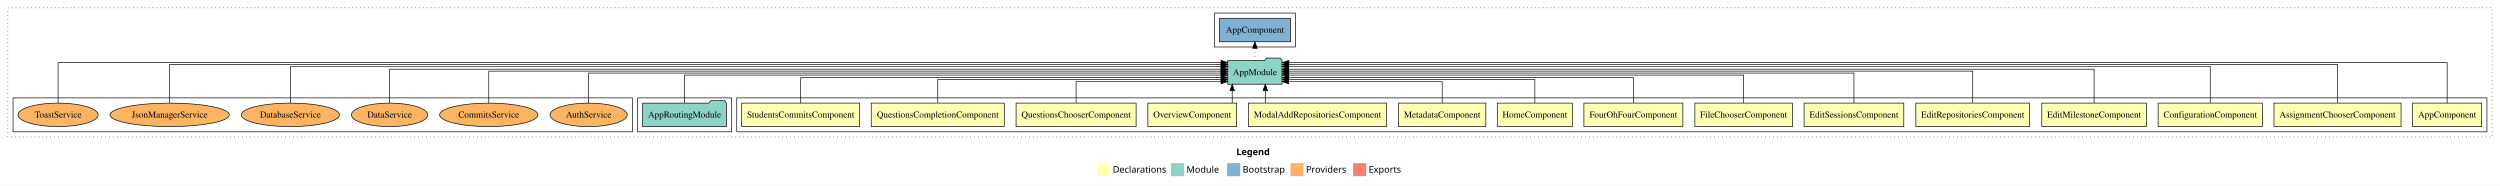
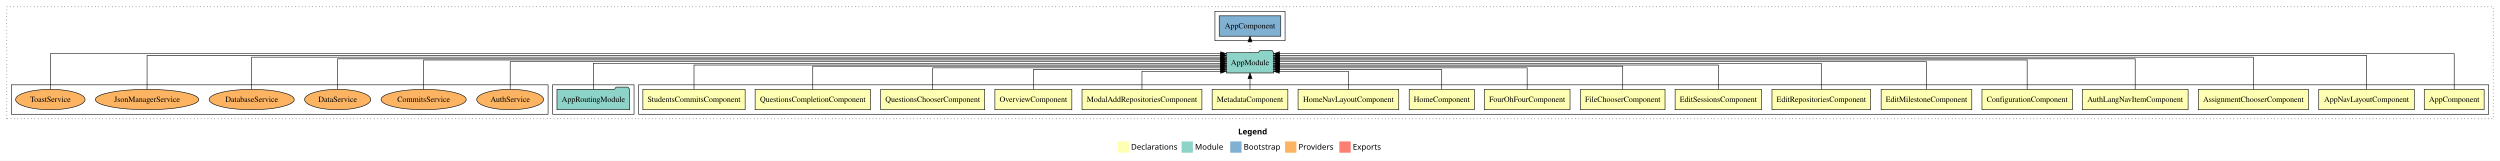
- <svg xmlns="http://www.w3.org/2000/svg" width="3831pt" height="284pt" viewBox="0.00 0.00 3831.00 284.00">
+ <svg xmlns="http://www.w3.org/2000/svg" width="4420pt" height="284pt" viewBox="0.00 0.00 4420.00 284.00">
  <g id="graph0" class="graph" transform="scale(1 1) rotate(0) translate(4 280)">
-     <polygon fill="white" stroke="transparent" points="-4,4 -4,-280 3827,-280 3827,4 -4,4" />
-     <text text-anchor="start" x="1890.51" y="-42.4" font-family="sans-serif" font-weight="bold" font-size="14.00">Legend</text>
-     <polygon fill="#ffffb3" stroke="transparent" points="1677.5,-10 1677.5,-30 1697.5,-30 1697.5,-10 1677.5,-10" />
-     <text text-anchor="start" x="1701.13" y="-15.4" font-family="sans-serif" font-size="14.00">  Declarations</text>
-     <polygon fill="#8dd3c7" stroke="transparent" points="1790.5,-10 1790.5,-30 1810.5,-30 1810.5,-10 1790.5,-10" />
-     <text text-anchor="start" x="1814.23" y="-15.4" font-family="sans-serif" font-size="14.00">  Module</text>
-     <polygon fill="#80b1d3" stroke="transparent" points="1876.5,-10 1876.5,-30 1896.5,-30 1896.5,-10 1876.5,-10" />
-     <text text-anchor="start" x="1900.28" y="-15.4" font-family="sans-serif" font-size="14.00">  Bootstrap</text>
-     <polygon fill="#fdb462" stroke="transparent" points="1973.5,-10 1973.5,-30 1993.5,-30 1993.5,-10 1973.5,-10" />
-     <text text-anchor="start" x="1997.17" y="-15.4" font-family="sans-serif" font-size="14.00">  Providers</text>
-     <polygon fill="#fb8072" stroke="transparent" points="2069.5,-10 2069.5,-30 2089.5,-30 2089.5,-10 2069.5,-10" />
-     <text text-anchor="start" x="2093.23" y="-15.4" font-family="sans-serif" font-size="14.00">  Exports</text>
+     <polygon fill="white" stroke="transparent" points="-4,4 -4,-280 4416,-280 4416,4 -4,4" />
+     <text text-anchor="start" x="2185.01" y="-42.4" font-family="sans-serif" font-weight="bold" font-size="14.00">Legend</text>
+     <polygon fill="#ffffb3" stroke="transparent" points="1972,-10 1972,-30 1992,-30 1992,-10 1972,-10" />
+     <text text-anchor="start" x="1995.63" y="-15.4" font-family="sans-serif" font-size="14.00">  Declarations</text>
+     <polygon fill="#8dd3c7" stroke="transparent" points="2085,-10 2085,-30 2105,-30 2105,-10 2085,-10" />
+     <text text-anchor="start" x="2108.73" y="-15.4" font-family="sans-serif" font-size="14.00">  Module</text>
+     <polygon fill="#80b1d3" stroke="transparent" points="2171,-10 2171,-30 2191,-30 2191,-10 2171,-10" />
+     <text text-anchor="start" x="2194.78" y="-15.4" font-family="sans-serif" font-size="14.00">  Bootstrap</text>
+     <polygon fill="#fdb462" stroke="transparent" points="2268,-10 2268,-30 2288,-30 2288,-10 2268,-10" />
+     <text text-anchor="start" x="2291.67" y="-15.4" font-family="sans-serif" font-size="14.00">  Providers</text>
+     <polygon fill="#fb8072" stroke="transparent" points="2364,-10 2364,-30 2384,-30 2384,-10 2364,-10" />
+     <text text-anchor="start" x="2387.73" y="-15.4" font-family="sans-serif" font-size="14.00">  Exports</text>
    <g id="clust1" class="cluster">
-       <polygon fill="none" stroke="black" stroke-dasharray="1,5" points="8,-70 8,-268 3815,-268 3815,-70 8,-70" />
+       <polygon fill="none" stroke="black" stroke-dasharray="1,5" points="8,-70 8,-268 4404,-268 4404,-70 8,-70" />
    </g>
    <g id="clust2" class="cluster">
-       <polygon fill="none" stroke="black" points="1125,-78 1125,-130 3807,-130 3807,-78 1125,-78" />
-     </g>
-     <g id="clust18" class="cluster">
+       <polygon fill="none" stroke="black" points="1125,-78 1125,-130 4396,-130 4396,-78 1125,-78" />
+     </g>
+     <g id="clust21" class="cluster">
      <polygon fill="none" stroke="black" points="973,-78 973,-130 1117,-130 1117,-78 973,-78" />
    </g>
-     <g id="clust20" class="cluster">
-       <polygon fill="none" stroke="black" points="1857,-208 1857,-260 1981,-260 1981,-208 1857,-208" />
-     </g>
-     <g id="clust21" class="cluster">
+     <g id="clust23" class="cluster">
+       <polygon fill="none" stroke="black" points="2144,-208 2144,-260 2268,-260 2268,-208 2144,-208" />
+     </g>
+     <g id="clust24" class="cluster">
      <polygon fill="none" stroke="black" points="16,-78 16,-130 965,-130 965,-78 16,-78" />
    </g>
    <g id="node1" class="node">
-       <polygon fill="#ffffb3" stroke="black" points="3798.94,-122 3693.06,-122 3693.06,-86 3798.94,-86 3798.94,-122" />
-       <text text-anchor="middle" x="3746" y="-99.8" font-family="Times,serif" font-size="14.00">AppComponent</text>
-     </g>
-     <g id="node16" class="node">
-       <polygon fill="#8dd3c7" stroke="black" points="1960.66,-187 1957.66,-191 1936.66,-191 1933.66,-187 1877.34,-187 1877.34,-151 1960.66,-151 1960.66,-187" />
-       <text text-anchor="middle" x="1919" y="-164.8" font-family="Times,serif" font-size="14.00">AppModule</text>
+       <polygon fill="#ffffb3" stroke="black" points="4387.94,-122 4282.06,-122 4282.06,-86 4387.94,-86 4387.94,-122" />
+       <text text-anchor="middle" x="4335" y="-99.8" font-family="Times,serif" font-size="14.00">AppComponent</text>
+     </g>
+     <g id="node19" class="node">
+       <polygon fill="#8dd3c7" stroke="black" points="2247.66,-187 2244.66,-191 2223.66,-191 2220.66,-187 2164.34,-187 2164.34,-151 2247.66,-151 2247.66,-187" />
+       <text text-anchor="middle" x="2206" y="-164.8" font-family="Times,serif" font-size="14.00">AppModule</text>
    </g>
    <g id="edge1" class="edge">
-       <path fill="none" stroke="black" d="M3746,-122.15C3746,-145.76 3746,-184 3746,-184 3746,-184 1971.03,-184 1971.03,-184" />
-       <polygon fill="black" stroke="black" points="1971.03,-180.5 1961.03,-184 1971.03,-187.5 1971.03,-180.5" />
+       <path fill="none" stroke="black" d="M4335,-122.38C4335,-146.28 4335,-185 4335,-185 4335,-185 2258.05,-185 2258.05,-185" />
+       <polygon fill="black" stroke="black" points="2258.05,-181.5 2248.05,-185 2258.05,-188.5 2258.05,-181.5" />
    </g>
    <g id="node2" class="node">
-       <polygon fill="#ffffb3" stroke="black" points="3675.37,-122 3480.63,-122 3480.63,-86 3675.37,-86 3675.37,-122" />
-       <text text-anchor="middle" x="3578" y="-99.8" font-family="Times,serif" font-size="14.00">AssignmentChooserComponent</text>
+       <polygon fill="#ffffb3" stroke="black" points="4264.42,-122 4095.58,-122 4095.58,-86 4264.42,-86 4264.42,-122" />
+       <text text-anchor="middle" x="4180" y="-99.8" font-family="Times,serif" font-size="14.00">AppNavLayoutComponent</text>
    </g>
    <g id="edge2" class="edge">
-       <path fill="none" stroke="black" d="M3578,-122.25C3578,-145.02 3578,-181 3578,-181 3578,-181 1970.84,-181 1970.84,-181" />
-       <polygon fill="black" stroke="black" points="1970.84,-177.5 1960.84,-181 1970.84,-184.5 1970.84,-177.5" />
+       <path fill="none" stroke="black" d="M4180,-122.09C4180,-145.13 4180,-182 4180,-182 4180,-182 2257.69,-182 2257.69,-182" />
+       <polygon fill="black" stroke="black" points="2257.69,-178.5 2247.69,-182 2257.69,-185.5 2257.69,-178.5" />
    </g>
    <g id="node3" class="node">
-       <polygon fill="#ffffb3" stroke="black" points="3462.88,-122 3303.12,-122 3303.12,-86 3462.88,-86 3462.88,-122" />
-       <text text-anchor="middle" x="3383" y="-99.8" font-family="Times,serif" font-size="14.00">ConfigurationComponent</text>
+       <polygon fill="#ffffb3" stroke="black" points="4077.37,-122 3882.63,-122 3882.63,-86 4077.37,-86 4077.37,-122" />
+       <text text-anchor="middle" x="3980" y="-99.8" font-family="Times,serif" font-size="14.00">AssignmentChooserComponent</text>
    </g>
    <g id="edge3" class="edge">
-       <path fill="none" stroke="black" d="M3383,-122.29C3383,-144.21 3383,-178 3383,-178 3383,-178 1970.85,-178 1970.85,-178" />
-       <polygon fill="black" stroke="black" points="1970.85,-174.5 1960.85,-178 1970.85,-181.5 1970.85,-174.5" />
+       <path fill="none" stroke="black" d="M3980,-122.16C3980,-144.35 3980,-179 3980,-179 3980,-179 2257.67,-179 2257.67,-179" />
+       <polygon fill="black" stroke="black" points="2257.67,-175.5 2247.67,-179 2257.67,-182.5 2257.67,-175.5" />
    </g>
    <g id="node4" class="node">
-       <polygon fill="#ffffb3" stroke="black" points="3285.16,-122 3124.84,-122 3124.84,-86 3285.16,-86 3285.16,-122" />
-       <text text-anchor="middle" x="3205" y="-99.8" font-family="Times,serif" font-size="14.00">EditMilestoneComponent</text>
+       <polygon fill="#ffffb3" stroke="black" points="3864.57,-122 3677.43,-122 3677.43,-86 3864.57,-86 3864.57,-122" />
+       <text text-anchor="middle" x="3771" y="-99.8" font-family="Times,serif" font-size="14.00">AuthLangNavItemComponent</text>
    </g>
    <g id="edge4" class="edge">
-       <path fill="none" stroke="black" d="M3205,-122.03C3205,-142.77 3205,-174 3205,-174 3205,-174 1970.69,-174 1970.69,-174" />
-       <polygon fill="black" stroke="black" points="1970.69,-170.5 1960.69,-174 1970.69,-177.5 1970.69,-170.5" />
+       <path fill="none" stroke="black" d="M3771,-122.17C3771,-143.5 3771,-176 3771,-176 3771,-176 2257.86,-176 2257.86,-176" />
+       <polygon fill="black" stroke="black" points="2257.86,-172.5 2247.86,-176 2257.86,-179.5 2257.86,-172.5" />
    </g>
    <g id="node5" class="node">
-       <polygon fill="#ffffb3" stroke="black" points="3106.15,-122 2931.85,-122 2931.85,-86 3106.15,-86 3106.15,-122" />
-       <text text-anchor="middle" x="3019" y="-99.8" font-family="Times,serif" font-size="14.00">EditRepositoriesComponent</text>
+       <polygon fill="#ffffb3" stroke="black" points="3659.88,-122 3500.12,-122 3500.12,-86 3659.88,-86 3659.88,-122" />
+       <text text-anchor="middle" x="3580" y="-99.8" font-family="Times,serif" font-size="14.00">ConfigurationComponent</text>
    </g>
    <g id="edge5" class="edge">
-       <path fill="none" stroke="black" d="M3019,-122.31C3019,-142.15 3019,-171 3019,-171 3019,-171 1970.78,-171 1970.78,-171" />
-       <polygon fill="black" stroke="black" points="1970.78,-167.5 1960.78,-171 1970.78,-174.5 1970.78,-167.5" />
+       <path fill="none" stroke="black" d="M3580,-122.03C3580,-142.77 3580,-174 3580,-174 3580,-174 2257.87,-174 2257.87,-174" />
+       <polygon fill="black" stroke="black" points="2257.87,-170.5 2247.87,-174 2257.87,-177.5 2257.87,-170.5" />
    </g>
    <g id="node6" class="node">
-       <polygon fill="#ffffb3" stroke="black" points="2913.39,-122 2760.61,-122 2760.61,-86 2913.39,-86 2913.39,-122" />
-       <text text-anchor="middle" x="2837" y="-99.8" font-family="Times,serif" font-size="14.00">EditSessionsComponent</text>
+       <polygon fill="#ffffb3" stroke="black" points="3482.16,-122 3321.84,-122 3321.84,-86 3482.16,-86 3482.16,-122" />
+       <text text-anchor="middle" x="3402" y="-99.8" font-family="Times,serif" font-size="14.00">EditMilestoneComponent</text>
    </g>
    <g id="edge6" class="edge">
-       <path fill="none" stroke="black" d="M2837,-122.17C2837,-141.09 2837,-168 2837,-168 2837,-168 1970.83,-168 1970.83,-168" />
-       <polygon fill="black" stroke="black" points="1970.83,-164.5 1960.83,-168 1970.83,-171.5 1970.83,-164.5" />
+       <path fill="none" stroke="black" d="M3402,-122.31C3402,-142.15 3402,-171 3402,-171 3402,-171 2257.86,-171 2257.86,-171" />
+       <polygon fill="black" stroke="black" points="2257.87,-167.5 2247.86,-171 2257.86,-174.5 2257.87,-167.5" />
    </g>
    <g id="node7" class="node">
-       <polygon fill="#ffffb3" stroke="black" points="2742.77,-122 2593.23,-122 2593.23,-86 2742.77,-86 2742.77,-122" />
-       <text text-anchor="middle" x="2668" y="-99.8" font-family="Times,serif" font-size="14.00">FileChooserComponent</text>
+       <polygon fill="#ffffb3" stroke="black" points="3303.15,-122 3128.85,-122 3128.85,-86 3303.15,-86 3303.15,-122" />
+       <text text-anchor="middle" x="3216" y="-99.8" font-family="Times,serif" font-size="14.00">EditRepositoriesComponent</text>
    </g>
    <g id="edge7" class="edge">
-       <path fill="none" stroke="black" d="M2668,-122.3C2668,-140.27 2668,-165 2668,-165 2668,-165 1970.87,-165 1970.87,-165" />
-       <polygon fill="black" stroke="black" points="1970.87,-161.5 1960.87,-165 1970.87,-168.5 1970.87,-161.5" />
+       <path fill="none" stroke="black" d="M3216,-122.17C3216,-141.09 3216,-168 3216,-168 3216,-168 2257.79,-168 2257.79,-168" />
+       <polygon fill="black" stroke="black" points="2257.79,-164.5 2247.79,-168 2257.79,-171.5 2257.79,-164.5" />
    </g>
    <g id="node8" class="node">
-       <polygon fill="#ffffb3" stroke="black" points="2574.83,-122 2423.17,-122 2423.17,-86 2574.83,-86 2574.83,-122" />
-       <text text-anchor="middle" x="2499" y="-99.8" font-family="Times,serif" font-size="14.00">FourOhFourComponent</text>
+       <polygon fill="#ffffb3" stroke="black" points="3110.39,-122 2957.61,-122 2957.61,-86 3110.39,-86 3110.39,-122" />
+       <text text-anchor="middle" x="3034" y="-99.8" font-family="Times,serif" font-size="14.00">EditSessionsComponent</text>
    </g>
    <g id="edge8" class="edge">
-       <path fill="none" stroke="black" d="M2499,-122.04C2499,-138.73 2499,-161 2499,-161 2499,-161 1970.71,-161 1970.71,-161" />
-       <polygon fill="black" stroke="black" points="1970.71,-157.5 1960.71,-161 1970.71,-164.5 1970.71,-157.5" />
+       <path fill="none" stroke="black" d="M3034,-122.3C3034,-140.27 3034,-165 3034,-165 3034,-165 2257.91,-165 2257.91,-165" />
+       <polygon fill="black" stroke="black" points="2257.91,-161.5 2247.91,-165 2257.91,-168.5 2257.91,-161.5" />
    </g>
    <g id="node9" class="node">
-       <polygon fill="#ffffb3" stroke="black" points="2405.55,-122 2290.45,-122 2290.45,-86 2405.55,-86 2405.55,-122" />
-       <text text-anchor="middle" x="2348" y="-99.8" font-family="Times,serif" font-size="14.00">HomeComponent</text>
+       <polygon fill="#ffffb3" stroke="black" points="2939.77,-122 2790.23,-122 2790.23,-86 2939.77,-86 2939.77,-122" />
+       <text text-anchor="middle" x="2865" y="-99.8" font-family="Times,serif" font-size="14.00">FileChooserComponent</text>
    </g>
    <g id="edge9" class="edge">
-       <path fill="none" stroke="black" d="M2348,-122.28C2348,-137.95 2348,-158 2348,-158 2348,-158 1970.92,-158 1970.92,-158" />
-       <polygon fill="black" stroke="black" points="1970.92,-154.5 1960.92,-158 1970.92,-161.5 1970.92,-154.5" />
+       <path fill="none" stroke="black" d="M2865,-122.02C2865,-139.37 2865,-163 2865,-163 2865,-163 2257.72,-163 2257.72,-163" />
+       <polygon fill="black" stroke="black" points="2257.72,-159.5 2247.72,-163 2257.72,-166.5 2257.72,-159.5" />
    </g>
    <g id="node10" class="node">
+       <polygon fill="#ffffb3" stroke="black" points="2771.83,-122 2620.17,-122 2620.17,-86 2771.83,-86 2771.83,-122" />
+       <text text-anchor="middle" x="2696" y="-99.8" font-family="Times,serif" font-size="14.00">FourOhFourComponent</text>
+     </g>
+     <g id="edge10" class="edge">
+       <path fill="none" stroke="black" d="M2696,-122.03C2696,-138.4 2696,-160 2696,-160 2696,-160 2257.78,-160 2257.78,-160" />
+       <polygon fill="black" stroke="black" points="2257.78,-156.5 2247.78,-160 2257.78,-163.5 2257.78,-156.5" />
+     </g>
+     <g id="node11" class="node">
+       <polygon fill="#ffffb3" stroke="black" points="2602.55,-122 2487.45,-122 2487.45,-86 2602.55,-86 2602.55,-122" />
+       <text text-anchor="middle" x="2545" y="-99.8" font-family="Times,serif" font-size="14.00">HomeComponent</text>
+     </g>
+     <g id="edge11" class="edge">
+       <path fill="none" stroke="black" d="M2545,-122.24C2545,-137.57 2545,-157 2545,-157 2545,-157 2257.91,-157 2257.91,-157" />
+       <polygon fill="black" stroke="black" points="2257.91,-153.5 2247.91,-157 2257.91,-160.5 2257.91,-153.5" />
+     </g>
+     <g id="node12" class="node">
+       <polygon fill="#ffffb3" stroke="black" points="2469.02,-122 2290.98,-122 2290.98,-86 2469.02,-86 2469.02,-122" />
+       <text text-anchor="middle" x="2380" y="-99.8" font-family="Times,serif" font-size="14.00">HomeNavLayoutComponent</text>
+     </g>
+     <g id="edge12" class="edge">
+       <path fill="none" stroke="black" d="M2380,-122.05C2380,-136.37 2380,-154 2380,-154 2380,-154 2257.68,-154 2257.68,-154" />
+       <polygon fill="black" stroke="black" points="2257.68,-150.5 2247.68,-154 2257.68,-157.5 2257.68,-150.5" />
+     </g>
+     <g id="node13" class="node">
      <polygon fill="#ffffb3" stroke="black" points="2272.92,-122 2139.08,-122 2139.08,-86 2272.92,-86 2272.92,-122" />
      <text text-anchor="middle" x="2206" y="-99.8" font-family="Times,serif" font-size="14.00">MetadataComponent</text>
    </g>
-     <g id="edge10" class="edge">
-       <path fill="none" stroke="black" d="M2206,-122.12C2206,-136.78 2206,-155 2206,-155 2206,-155 1970.73,-155 1970.73,-155" />
-       <polygon fill="black" stroke="black" points="1970.73,-151.5 1960.73,-155 1970.73,-158.5 1970.73,-151.5" />
-     </g>
-     <g id="node11" class="node">
+     <g id="edge13" class="edge">
+       <path fill="none" stroke="black" d="M2206,-122.11C2206,-122.11 2206,-140.99 2206,-140.99" />
+       <polygon fill="black" stroke="black" points="2202.5,-140.99 2206,-150.99 2209.5,-140.99 2202.5,-140.99" />
+     </g>
+     <g id="node14" class="node">
      <polygon fill="#ffffb3" stroke="black" points="2120.98,-122 1909.02,-122 1909.02,-86 2120.98,-86 2120.98,-122" />
      <text text-anchor="middle" x="2015" y="-99.8" font-family="Times,serif" font-size="14.00">ModalAddRepositoriesComponent</text>
    </g>
-     <g id="edge11" class="edge">
-       <path fill="none" stroke="black" d="M1934.92,-122.11C1934.92,-122.11 1934.92,-140.99 1934.92,-140.99" />
-       <polygon fill="black" stroke="black" points="1931.42,-140.99 1934.92,-150.99 1938.42,-140.99 1931.42,-140.99" />
-     </g>
-     <g id="node12" class="node">
+     <g id="edge14" class="edge">
+       <path fill="none" stroke="black" d="M2015,-122.05C2015,-136.37 2015,-154 2015,-154 2015,-154 2154.08,-154 2154.08,-154" />
+       <polygon fill="black" stroke="black" points="2154.08,-157.5 2164.08,-154 2154.08,-150.5 2154.08,-157.5" />
+     </g>
+     <g id="node15" class="node">
      <polygon fill="#ffffb3" stroke="black" points="1891.03,-122 1754.97,-122 1754.97,-86 1891.03,-86 1891.03,-122" />
      <text text-anchor="middle" x="1823" y="-99.8" font-family="Times,serif" font-size="14.00">OverviewComponent</text>
    </g>
-     <g id="edge12" class="edge">
-       <path fill="none" stroke="black" d="M1884.22,-122.11C1884.22,-122.11 1884.22,-140.99 1884.22,-140.99" />
-       <polygon fill="black" stroke="black" points="1880.72,-140.99 1884.22,-150.99 1887.72,-140.99 1880.72,-140.99" />
-     </g>
-     <g id="node13" class="node">
+     <g id="edge15" class="edge">
+       <path fill="none" stroke="black" d="M1823,-122.24C1823,-137.57 1823,-157 1823,-157 1823,-157 2154.28,-157 2154.28,-157" />
+       <polygon fill="black" stroke="black" points="2154.28,-160.5 2164.28,-157 2154.28,-153.5 2154.28,-160.5" />
+     </g>
+     <g id="node16" class="node">
      <polygon fill="#ffffb3" stroke="black" points="1736.98,-122 1553.02,-122 1553.02,-86 1736.98,-86 1736.98,-122" />
      <text text-anchor="middle" x="1645" y="-99.8" font-family="Times,serif" font-size="14.00">QuestionsChooserComponent</text>
    </g>
-     <g id="edge13" class="edge">
-       <path fill="none" stroke="black" d="M1645,-122.12C1645,-136.78 1645,-155 1645,-155 1645,-155 1867.09,-155 1867.09,-155" />
-       <polygon fill="black" stroke="black" points="1867.09,-158.5 1877.09,-155 1867.09,-151.5 1867.09,-158.5" />
-     </g>
-     <g id="node14" class="node">
+     <g id="edge16" class="edge">
+       <path fill="none" stroke="black" d="M1645,-122.03C1645,-138.4 1645,-160 1645,-160 1645,-160 2154.29,-160 2154.29,-160" />
+       <polygon fill="black" stroke="black" points="2154.29,-163.5 2164.29,-160 2154.29,-156.5 2154.29,-163.5" />
+     </g>
+     <g id="node17" class="node">
      <polygon fill="#ffffb3" stroke="black" points="1534.94,-122 1331.06,-122 1331.06,-86 1534.94,-86 1534.94,-122" />
      <text text-anchor="middle" x="1433" y="-99.8" font-family="Times,serif" font-size="14.00">QuestionsCompletionComponent</text>
    </g>
-     <g id="edge14" class="edge">
-       <path fill="none" stroke="black" d="M1433,-122.28C1433,-137.95 1433,-158 1433,-158 1433,-158 1867.14,-158 1867.14,-158" />
-       <polygon fill="black" stroke="black" points="1867.14,-161.5 1877.14,-158 1867.14,-154.5 1867.14,-161.5" />
-     </g>
-     <g id="node15" class="node">
+     <g id="edge17" class="edge">
+       <path fill="none" stroke="black" d="M1433,-122.02C1433,-139.37 1433,-163 1433,-163 1433,-163 2154.17,-163 2154.17,-163" />
+       <polygon fill="black" stroke="black" points="2154.17,-166.5 2164.17,-163 2154.17,-159.5 2154.17,-166.5" />
+     </g>
+     <g id="node18" class="node">
      <polygon fill="#ffffb3" stroke="black" points="1313.4,-122 1132.6,-122 1132.6,-86 1313.4,-86 1313.4,-122" />
      <text text-anchor="middle" x="1223" y="-99.8" font-family="Times,serif" font-size="14.00">StudentsCommitsComponent</text>
    </g>
-     <g id="edge15" class="edge">
-       <path fill="none" stroke="black" d="M1223,-122.04C1223,-138.73 1223,-161 1223,-161 1223,-161 1867.29,-161 1867.29,-161" />
-       <polygon fill="black" stroke="black" points="1867.29,-164.5 1877.29,-161 1867.29,-157.5 1867.29,-164.5" />
-     </g>
-     <g id="node18" class="node">
-       <polygon fill="#80b1d3" stroke="black" points="1973.44,-252 1864.56,-252 1864.56,-216 1973.44,-216 1973.44,-252" />
-       <text text-anchor="middle" x="1919" y="-229.8" font-family="Times,serif" font-size="14.00">AppComponent </text>
-     </g>
-     <g id="edge17" class="edge">
-       <path fill="none" stroke="black" stroke-dasharray="1,5" d="M1919,-187.11C1919,-187.11 1919,-205.99 1919,-205.99" />
-       <polygon fill="black" stroke="black" points="1915.5,-205.99 1919,-215.99 1922.5,-205.99 1915.5,-205.99" />
-     </g>
-     <g id="node17" class="node">
+     <g id="edge18" class="edge">
+       <path fill="none" stroke="black" d="M1223,-122.3C1223,-140.27 1223,-165 1223,-165 1223,-165 2154.08,-165 2154.08,-165" />
+       <polygon fill="black" stroke="black" points="2154.08,-168.5 2164.08,-165 2154.08,-161.5 2154.08,-168.5" />
+     </g>
+     <g id="node21" class="node">
+       <polygon fill="#80b1d3" stroke="black" points="2260.44,-252 2151.56,-252 2151.56,-216 2260.44,-216 2260.44,-252" />
+       <text text-anchor="middle" x="2206" y="-229.8" font-family="Times,serif" font-size="14.00">AppComponent </text>
+     </g>
+     <g id="edge20" class="edge">
+       <path fill="none" stroke="black" stroke-dasharray="1,5" d="M2206,-187.11C2206,-187.11 2206,-205.99 2206,-205.99" />
+       <polygon fill="black" stroke="black" points="2202.5,-205.99 2206,-215.99 2209.5,-205.99 2202.5,-205.99" />
+     </g>
+     <g id="node20" class="node">
      <polygon fill="#8dd3c7" stroke="black" points="1109.27,-122 1106.27,-126 1085.27,-126 1082.27,-122 980.73,-122 980.73,-86 1109.27,-86 1109.27,-122" />
      <text text-anchor="middle" x="1045" y="-99.8" font-family="Times,serif" font-size="14.00">AppRoutingModule</text>
    </g>
-     <g id="edge16" class="edge">
-       <path fill="none" stroke="black" d="M1045,-122.3C1045,-140.27 1045,-165 1045,-165 1045,-165 1867.14,-165 1867.14,-165" />
-       <polygon fill="black" stroke="black" points="1867.14,-168.5 1877.14,-165 1867.14,-161.5 1867.14,-168.5" />
-     </g>
-     <g id="node19" class="node">
+     <g id="edge19" class="edge">
+       <path fill="none" stroke="black" d="M1045,-122.17C1045,-141.09 1045,-168 1045,-168 1045,-168 2154.34,-168 2154.34,-168" />
+       <polygon fill="black" stroke="black" points="2154.34,-171.5 2164.34,-168 2154.34,-164.5 2154.34,-171.5" />
+     </g>
+     <g id="node22" class="node">
      <ellipse fill="#fdb462" stroke="black" cx="898" cy="-104" rx="59.11" ry="18" />
      <text text-anchor="middle" x="898" y="-99.8" font-family="Times,serif" font-size="14.00">AuthService</text>
    </g>
-     <g id="edge18" class="edge">
-       <path fill="none" stroke="black" d="M898,-122.17C898,-141.09 898,-168 898,-168 898,-168 1867.07,-168 1867.07,-168" />
-       <polygon fill="black" stroke="black" points="1867.07,-171.5 1877.07,-168 1867.07,-164.5 1867.07,-171.5" />
-     </g>
-     <g id="node20" class="node">
+     <g id="edge21" class="edge">
+       <path fill="none" stroke="black" d="M898,-122.31C898,-142.15 898,-171 898,-171 898,-171 2154.33,-171 2154.33,-171" />
+       <polygon fill="black" stroke="black" points="2154.33,-174.5 2164.33,-171 2154.33,-167.5 2154.33,-174.5" />
+     </g>
+     <g id="node23" class="node">
      <ellipse fill="#fdb462" stroke="black" cx="745" cy="-104" rx="75.32" ry="18" />
      <text text-anchor="middle" x="745" y="-99.8" font-family="Times,serif" font-size="14.00">CommitsService</text>
    </g>
-     <g id="edge19" class="edge">
-       <path fill="none" stroke="black" d="M745,-122.31C745,-142.15 745,-171 745,-171 745,-171 1867.22,-171 1867.22,-171" />
-       <polygon fill="black" stroke="black" points="1867.22,-174.5 1877.22,-171 1867.22,-167.5 1867.22,-174.5" />
-     </g>
-     <g id="node21" class="node">
+     <g id="edge22" class="edge">
+       <path fill="none" stroke="black" d="M745,-122.03C745,-142.77 745,-174 745,-174 745,-174 2154.24,-174 2154.24,-174" />
+       <polygon fill="black" stroke="black" points="2154.24,-177.5 2164.24,-174 2154.24,-170.5 2154.24,-177.5" />
+     </g>
+     <g id="node24" class="node">
      <ellipse fill="#fdb462" stroke="black" cx="593" cy="-104" rx="58.44" ry="18" />
      <text text-anchor="middle" x="593" y="-99.8" font-family="Times,serif" font-size="14.00">DataService</text>
    </g>
-     <g id="edge20" class="edge">
-       <path fill="none" stroke="black" d="M593,-122.03C593,-142.77 593,-174 593,-174 593,-174 1867.13,-174 1867.13,-174" />
-       <polygon fill="black" stroke="black" points="1867.13,-177.5 1877.13,-174 1867.13,-170.5 1867.13,-177.5" />
-     </g>
-     <g id="node22" class="node">
+     <g id="edge23" class="edge">
+       <path fill="none" stroke="black" d="M593,-122.17C593,-143.5 593,-176 593,-176 593,-176 2154.1,-176 2154.1,-176" />
+       <polygon fill="black" stroke="black" points="2154.1,-179.5 2164.1,-176 2154.1,-172.5 2154.1,-179.5" />
+     </g>
+     <g id="node25" class="node">
      <ellipse fill="#fdb462" stroke="black" cx="441" cy="-104" rx="75.26" ry="18" />
      <text text-anchor="middle" x="441" y="-99.8" font-family="Times,serif" font-size="14.00">DatabaseService</text>
    </g>
-     <g id="edge21" class="edge">
-       <path fill="none" stroke="black" d="M441,-122.29C441,-144.21 441,-178 441,-178 441,-178 1867.15,-178 1867.15,-178" />
-       <polygon fill="black" stroke="black" points="1867.15,-181.5 1877.15,-178 1867.15,-174.5 1867.15,-181.5" />
-     </g>
-     <g id="node23" class="node">
+     <g id="edge24" class="edge">
+       <path fill="none" stroke="black" d="M441,-122.16C441,-144.35 441,-179 441,-179 441,-179 2154.11,-179 2154.11,-179" />
+       <polygon fill="black" stroke="black" points="2154.11,-182.5 2164.11,-179 2154.11,-175.5 2154.11,-182.5" />
+     </g>
+     <g id="node26" class="node">
      <ellipse fill="#fdb462" stroke="black" cx="256" cy="-104" rx="91.45" ry="18" />
      <text text-anchor="middle" x="256" y="-99.8" font-family="Times,serif" font-size="14.00">JsonManagerService</text>
    </g>
-     <g id="edge22" class="edge">
-       <path fill="none" stroke="black" d="M256,-122.25C256,-145.02 256,-181 256,-181 256,-181 1867.06,-181 1867.06,-181" />
-       <polygon fill="black" stroke="black" points="1867.06,-184.5 1877.06,-181 1867.06,-177.5 1867.06,-184.5" />
-     </g>
-     <g id="node24" class="node">
+     <g id="edge25" class="edge">
+       <path fill="none" stroke="black" d="M256,-122.09C256,-145.13 256,-182 256,-182 256,-182 2153.91,-182 2153.91,-182" />
+       <polygon fill="black" stroke="black" points="2153.91,-185.5 2163.91,-182 2153.91,-178.5 2153.91,-185.5" />
+     </g>
+     <g id="node27" class="node">
      <ellipse fill="#fdb462" stroke="black" cx="85" cy="-104" rx="61.39" ry="18" />
      <text text-anchor="middle" x="85" y="-99.8" font-family="Times,serif" font-size="14.00">ToastService</text>
    </g>
-     <g id="edge23" class="edge">
-       <path fill="none" stroke="black" d="M85,-122.15C85,-145.76 85,-184 85,-184 85,-184 1867.25,-184 1867.25,-184" />
-       <polygon fill="black" stroke="black" points="1867.25,-187.5 1877.25,-184 1867.25,-180.5 1867.25,-187.5" />
+     <g id="edge26" class="edge">
+       <path fill="none" stroke="black" d="M85,-122.38C85,-146.28 85,-185 85,-185 85,-185 2154.11,-185 2154.11,-185" />
+       <polygon fill="black" stroke="black" points="2154.11,-188.5 2164.11,-185 2154.11,-181.5 2154.11,-188.5" />
    </g>
  </g>
</svg>
